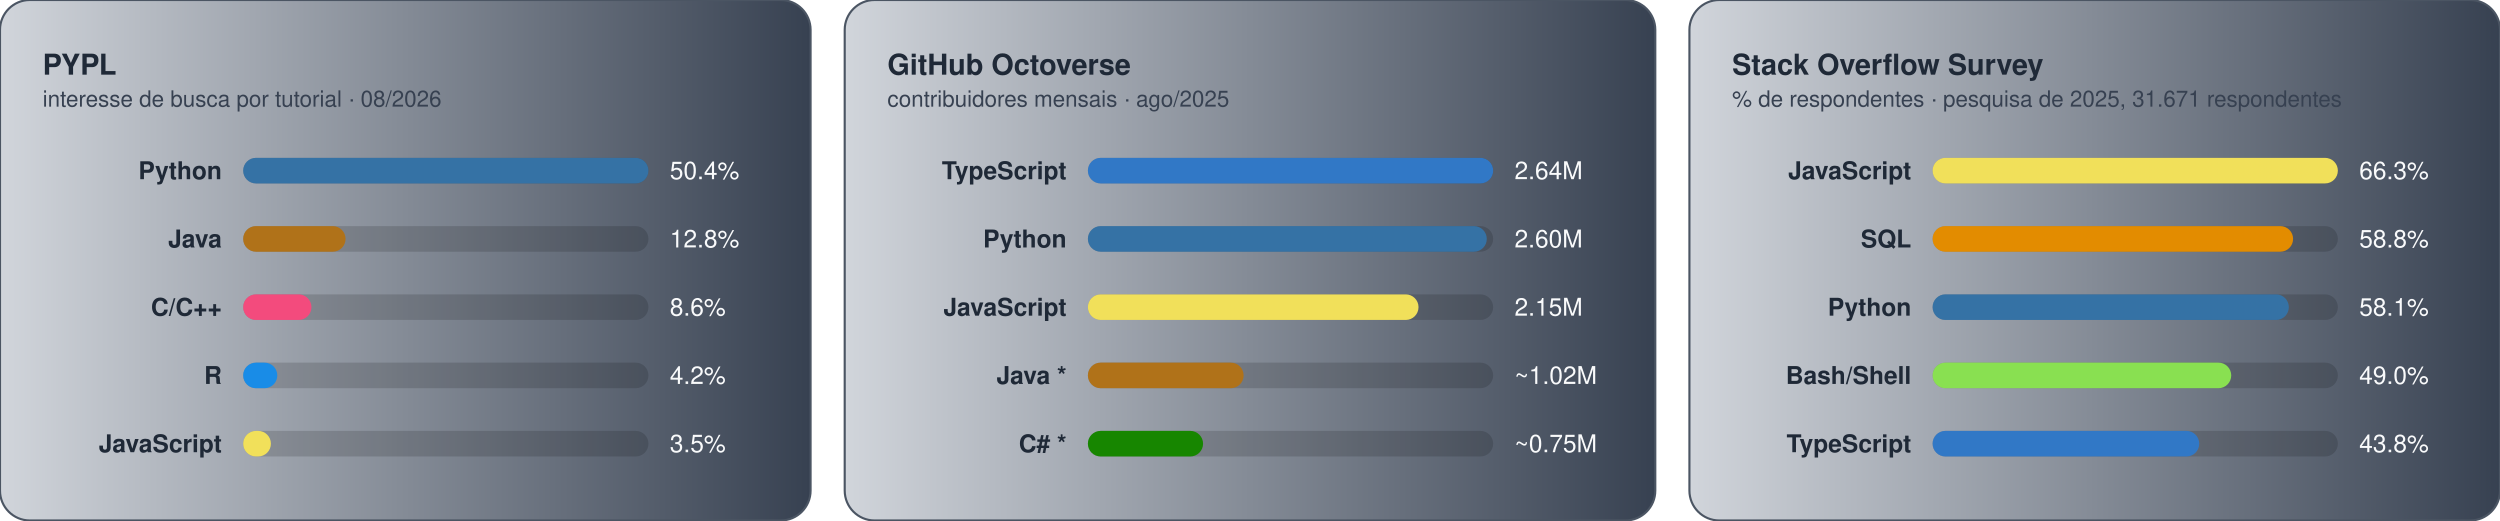
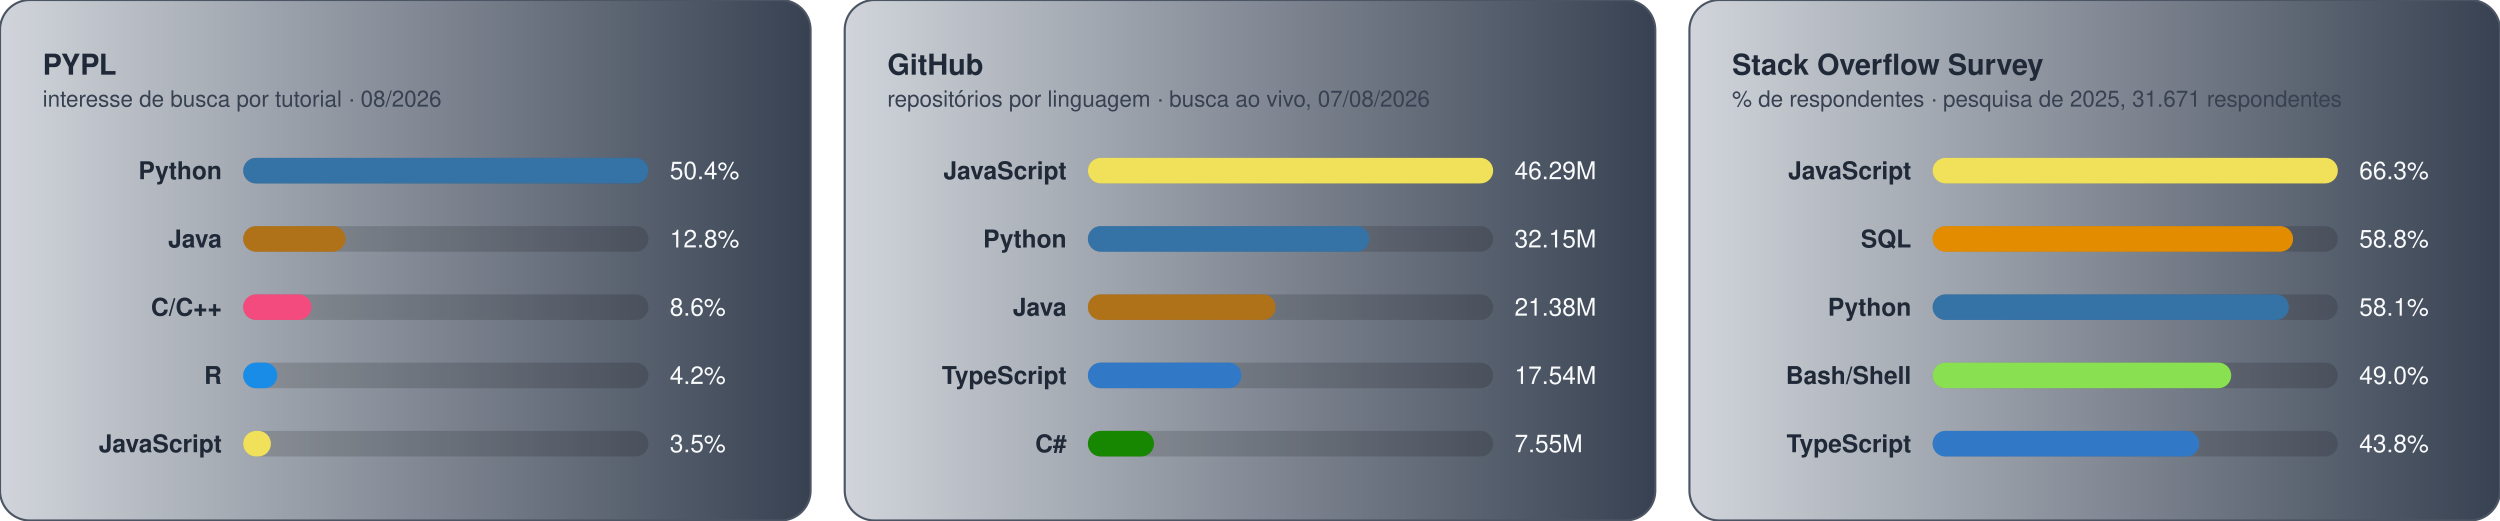
<svg xmlns="http://www.w3.org/2000/svg" width="1172.0" height="244.0" viewBox="0 0 1172.0 244.0">
  <g transform="translate(0.0,0)">
    <defs>
      <linearGradient id="gradPypl" x1="0%" y1="0%" x2="100%" y2="0%">
        <stop offset="0%" stop-color="#D1D5DB" />
        <stop offset="100%" stop-color="#374151" />
      </linearGradient>
    </defs>
    <style>
    text { font-family: -apple-system, BlinkMacSystemFont, "Segoe UI", Helvetica, Arial, sans-serif; font-size: 11.5px; }
    .card { fill: url(#gradPypl); stroke: #4b5563; stroke-width: 1; }
    .title { fill: #1f2937; font-weight: 700; font-size: 13.5px; }
    .subtitle { fill: #374151; font-size: 10.5px; }
    .lbl { fill: #1f2937; font-weight: 600; }
    .val { fill: #f9fafb; }
    .track { fill: rgba(0,0,0,0.15); }
  </style>
    <rect x="0" y="0" width="380" height="244" rx="14" class="card" />
    <text x="20" y="35" class="title">PYPL</text>
    <text x="20" y="50" class="subtitle">interesse de busca por tutorial · 08/2026</text>
    <text x="104" y="84.0" text-anchor="end" class="lbl">Python</text>
    <rect x="114" y="74.0" width="190" height="12" rx="6" class="track" />
    <rect x="114" y="74.0" width="190" height="12" rx="6" fill="#3572A5" />
    <text x="314" y="84.0" class="val">50.4%</text>
    <text x="104" y="116.0" text-anchor="end" class="lbl">Java</text>
    <rect x="114" y="106.0" width="190" height="12" rx="6" class="track" />
    <rect x="114" y="106.0" width="48" height="12" rx="6" fill="#b07219" />
    <text x="314" y="116.0" class="val">12.8%</text>
    <text x="104" y="148.0" text-anchor="end" class="lbl">C/C++</text>
    <rect x="114" y="138.0" width="190" height="12" rx="6" class="track" />
    <rect x="114" y="138.0" width="32" height="12" rx="6" fill="#f34b7d" />
    <text x="314" y="148.0" class="val">8.6%</text>
    <text x="104" y="180.0" text-anchor="end" class="lbl">R</text>
    <rect x="114" y="170.0" width="190" height="12" rx="6" class="track" />
    <rect x="114" y="170.0" width="16" height="12" rx="6" fill="#198CE7" />
    <text x="314" y="180.0" class="val">4.2%</text>
    <text x="104" y="212.0" text-anchor="end" class="lbl">JavaScript</text>
    <rect x="114" y="202.0" width="190" height="12" rx="6" class="track" />
    <rect x="114" y="202.0" width="13" height="12" rx="6" fill="#f1e05a" />
    <text x="314" y="212.0" class="val">3.5%</text>
  </g>
  <g transform="translate(396.0,0)">
    <defs>
-       <linearGradient id="gradOctoverse" x1="0%" y1="0%" x2="100%" y2="0%">
+       <linearGradient id="gradGithub" x1="0%" y1="0%" x2="100%" y2="0%">
        <stop offset="0%" stop-color="#D1D5DB" />
        <stop offset="100%" stop-color="#374151" />
      </linearGradient>
    </defs>
    <style>
    text { font-family: -apple-system, BlinkMacSystemFont, "Segoe UI", Helvetica, Arial, sans-serif; font-size: 11.5px; }
-     .card { fill: url(#gradOctoverse); stroke: #4b5563; stroke-width: 1; }
+     .card { fill: url(#gradGithub); stroke: #4b5563; stroke-width: 1; }
    .title { fill: #1f2937; font-weight: 700; font-size: 13.5px; }
    .subtitle { fill: #374151; font-size: 10.5px; }
    .lbl { fill: #1f2937; font-weight: 600; }
    .val { fill: #f9fafb; }
    .track { fill: rgba(0,0,0,0.15); }
  </style>
    <rect x="0" y="0" width="380" height="244" rx="14" class="card" />
-     <text x="20" y="35" class="title">GitHub Octoverse</text>
-     <text x="20" y="50" class="subtitle">contribuidores mensais · ago/2025</text>
-     <text x="104" y="84.0" text-anchor="end" class="lbl">TypeScript</text>
+     <text x="20" y="35" class="title">GitHub</text>
+     <text x="20" y="50" class="subtitle">repositórios por linguagem · busca ao vivo, 07/08/2026</text>
+     <text x="104" y="84.0" text-anchor="end" class="lbl">JavaScript</text>
    <rect x="114" y="74.0" width="190" height="12" rx="6" class="track" />
-     <rect x="114" y="74.0" width="190" height="12" rx="6" fill="#3178c6" />
-     <text x="314" y="84.0" class="val">2.64M</text>
+     <rect x="114" y="74.0" width="190" height="12" rx="6" fill="#f1e05a" />
+     <text x="314" y="84.0" class="val">46.29M</text>
    <text x="104" y="116.0" text-anchor="end" class="lbl">Python</text>
    <rect x="114" y="106.0" width="190" height="12" rx="6" class="track" />
-     <rect x="114" y="106.0" width="187" height="12" rx="6" fill="#3572A5" />
-     <text x="314" y="116.0" class="val">2.60M</text>
-     <text x="104" y="148.0" text-anchor="end" class="lbl">JavaScript</text>
+     <rect x="114" y="106.0" width="132" height="12" rx="6" fill="#3572A5" />
+     <text x="314" y="116.0" class="val">32.15M</text>
+     <text x="104" y="148.0" text-anchor="end" class="lbl">Java</text>
    <rect x="114" y="138.0" width="190" height="12" rx="6" class="track" />
-     <rect x="114" y="138.0" width="155" height="12" rx="6" fill="#f1e05a" />
-     <text x="314" y="148.0" class="val">2.15M</text>
-     <text x="104" y="180.0" text-anchor="end" class="lbl">Java *</text>
+     <rect x="114" y="138.0" width="88" height="12" rx="6" fill="#b07219" />
+     <text x="314" y="148.0" class="val">21.38M</text>
+     <text x="104" y="180.0" text-anchor="end" class="lbl">TypeScript</text>
    <rect x="114" y="170.0" width="190" height="12" rx="6" class="track" />
-     <rect x="114" y="170.0" width="73" height="12" rx="6" fill="#b07219" />
-     <text x="314" y="180.0" class="val">~1.02M</text>
-     <text x="104" y="212.0" text-anchor="end" class="lbl">C# *</text>
+     <rect x="114" y="170.0" width="72" height="12" rx="6" fill="#3178c6" />
+     <text x="314" y="180.0" class="val">17.54M</text>
+     <text x="104" y="212.0" text-anchor="end" class="lbl">C#</text>
    <rect x="114" y="202.0" width="190" height="12" rx="6" class="track" />
-     <rect x="114" y="202.0" width="54" height="12" rx="6" fill="#178600" />
-     <text x="314" y="212.0" class="val">~0.75M</text>
+     <rect x="114" y="202.0" width="31" height="12" rx="6" fill="#178600" />
+     <text x="314" y="212.0" class="val">7.55M</text>
  </g>
  <g transform="translate(792.0,0)">
    <defs>
      <linearGradient id="gradStackoverflow" x1="0%" y1="0%" x2="100%" y2="0%">
        <stop offset="0%" stop-color="#D1D5DB" />
        <stop offset="100%" stop-color="#374151" />
      </linearGradient>
    </defs>
    <style>
    text { font-family: -apple-system, BlinkMacSystemFont, "Segoe UI", Helvetica, Arial, sans-serif; font-size: 11.5px; }
    .card { fill: url(#gradStackoverflow); stroke: #4b5563; stroke-width: 1; }
    .title { fill: #1f2937; font-weight: 700; font-size: 13.5px; }
    .subtitle { fill: #374151; font-size: 10.5px; }
    .lbl { fill: #1f2937; font-weight: 600; }
    .val { fill: #f9fafb; }
    .track { fill: rgba(0,0,0,0.15); }
  </style>
    <rect x="0" y="0" width="380" height="244" rx="14" class="card" />
    <text x="20" y="35" class="title">Stack Overflow Survey</text>
    <text x="20" y="50" class="subtitle">% de respondentes · pesquisa de 2025, 31.671 respondentes</text>
    <text x="104" y="84.0" text-anchor="end" class="lbl">JavaScript</text>
    <rect x="114" y="74.0" width="190" height="12" rx="6" class="track" />
    <rect x="114" y="74.0" width="190" height="12" rx="6" fill="#f1e05a" />
    <text x="314" y="84.0" class="val">66.3%</text>
    <text x="104" y="116.0" text-anchor="end" class="lbl">SQL</text>
    <rect x="114" y="106.0" width="190" height="12" rx="6" class="track" />
    <rect x="114" y="106.0" width="169" height="12" rx="6" fill="#e38c00" />
    <text x="314" y="116.0" class="val">58.8%</text>
    <text x="104" y="148.0" text-anchor="end" class="lbl">Python</text>
    <rect x="114" y="138.0" width="190" height="12" rx="6" class="track" />
    <rect x="114" y="138.0" width="167" height="12" rx="6" fill="#3572A5" />
    <text x="314" y="148.0" class="val">58.1%</text>
    <text x="104" y="180.0" text-anchor="end" class="lbl">Bash/Shell</text>
    <rect x="114" y="170.0" width="190" height="12" rx="6" class="track" />
    <rect x="114" y="170.0" width="140" height="12" rx="6" fill="#89e051" />
    <text x="314" y="180.0" class="val">49.0%</text>
    <text x="104" y="212.0" text-anchor="end" class="lbl">TypeScript</text>
    <rect x="114" y="202.0" width="190" height="12" rx="6" class="track" />
    <rect x="114" y="202.0" width="125" height="12" rx="6" fill="#3178c6" />
    <text x="314" y="212.0" class="val">43.8%</text>
  </g>
</svg>
